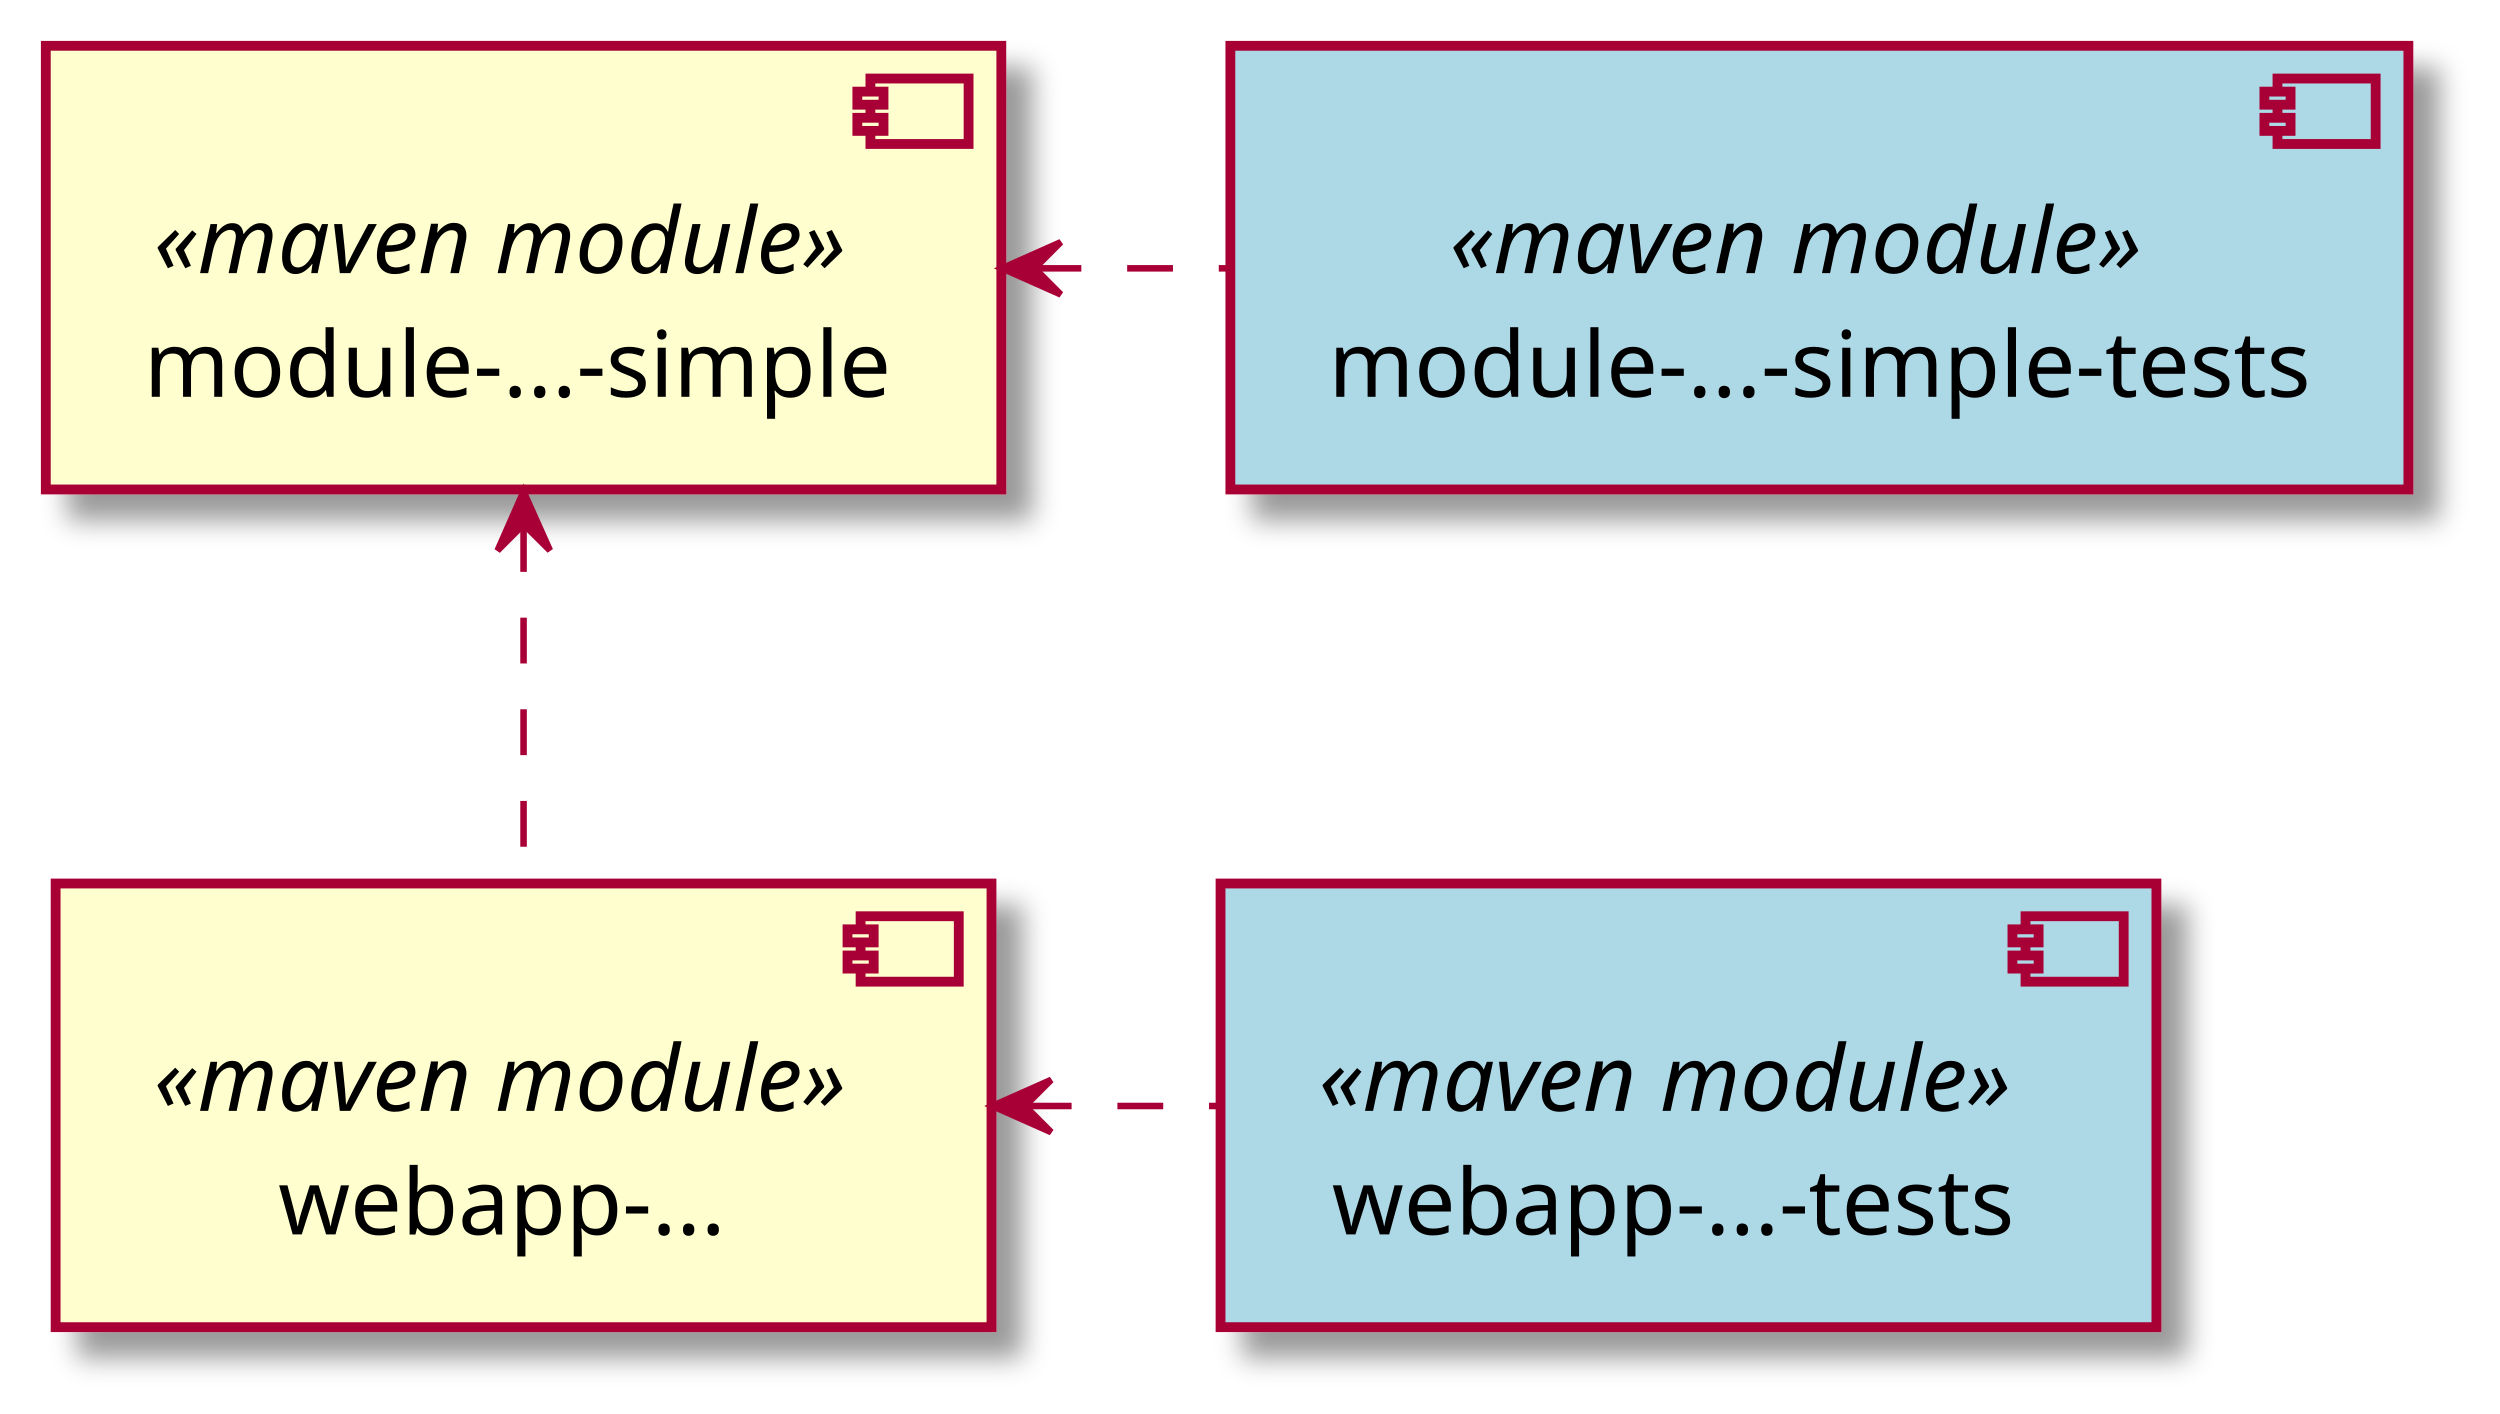
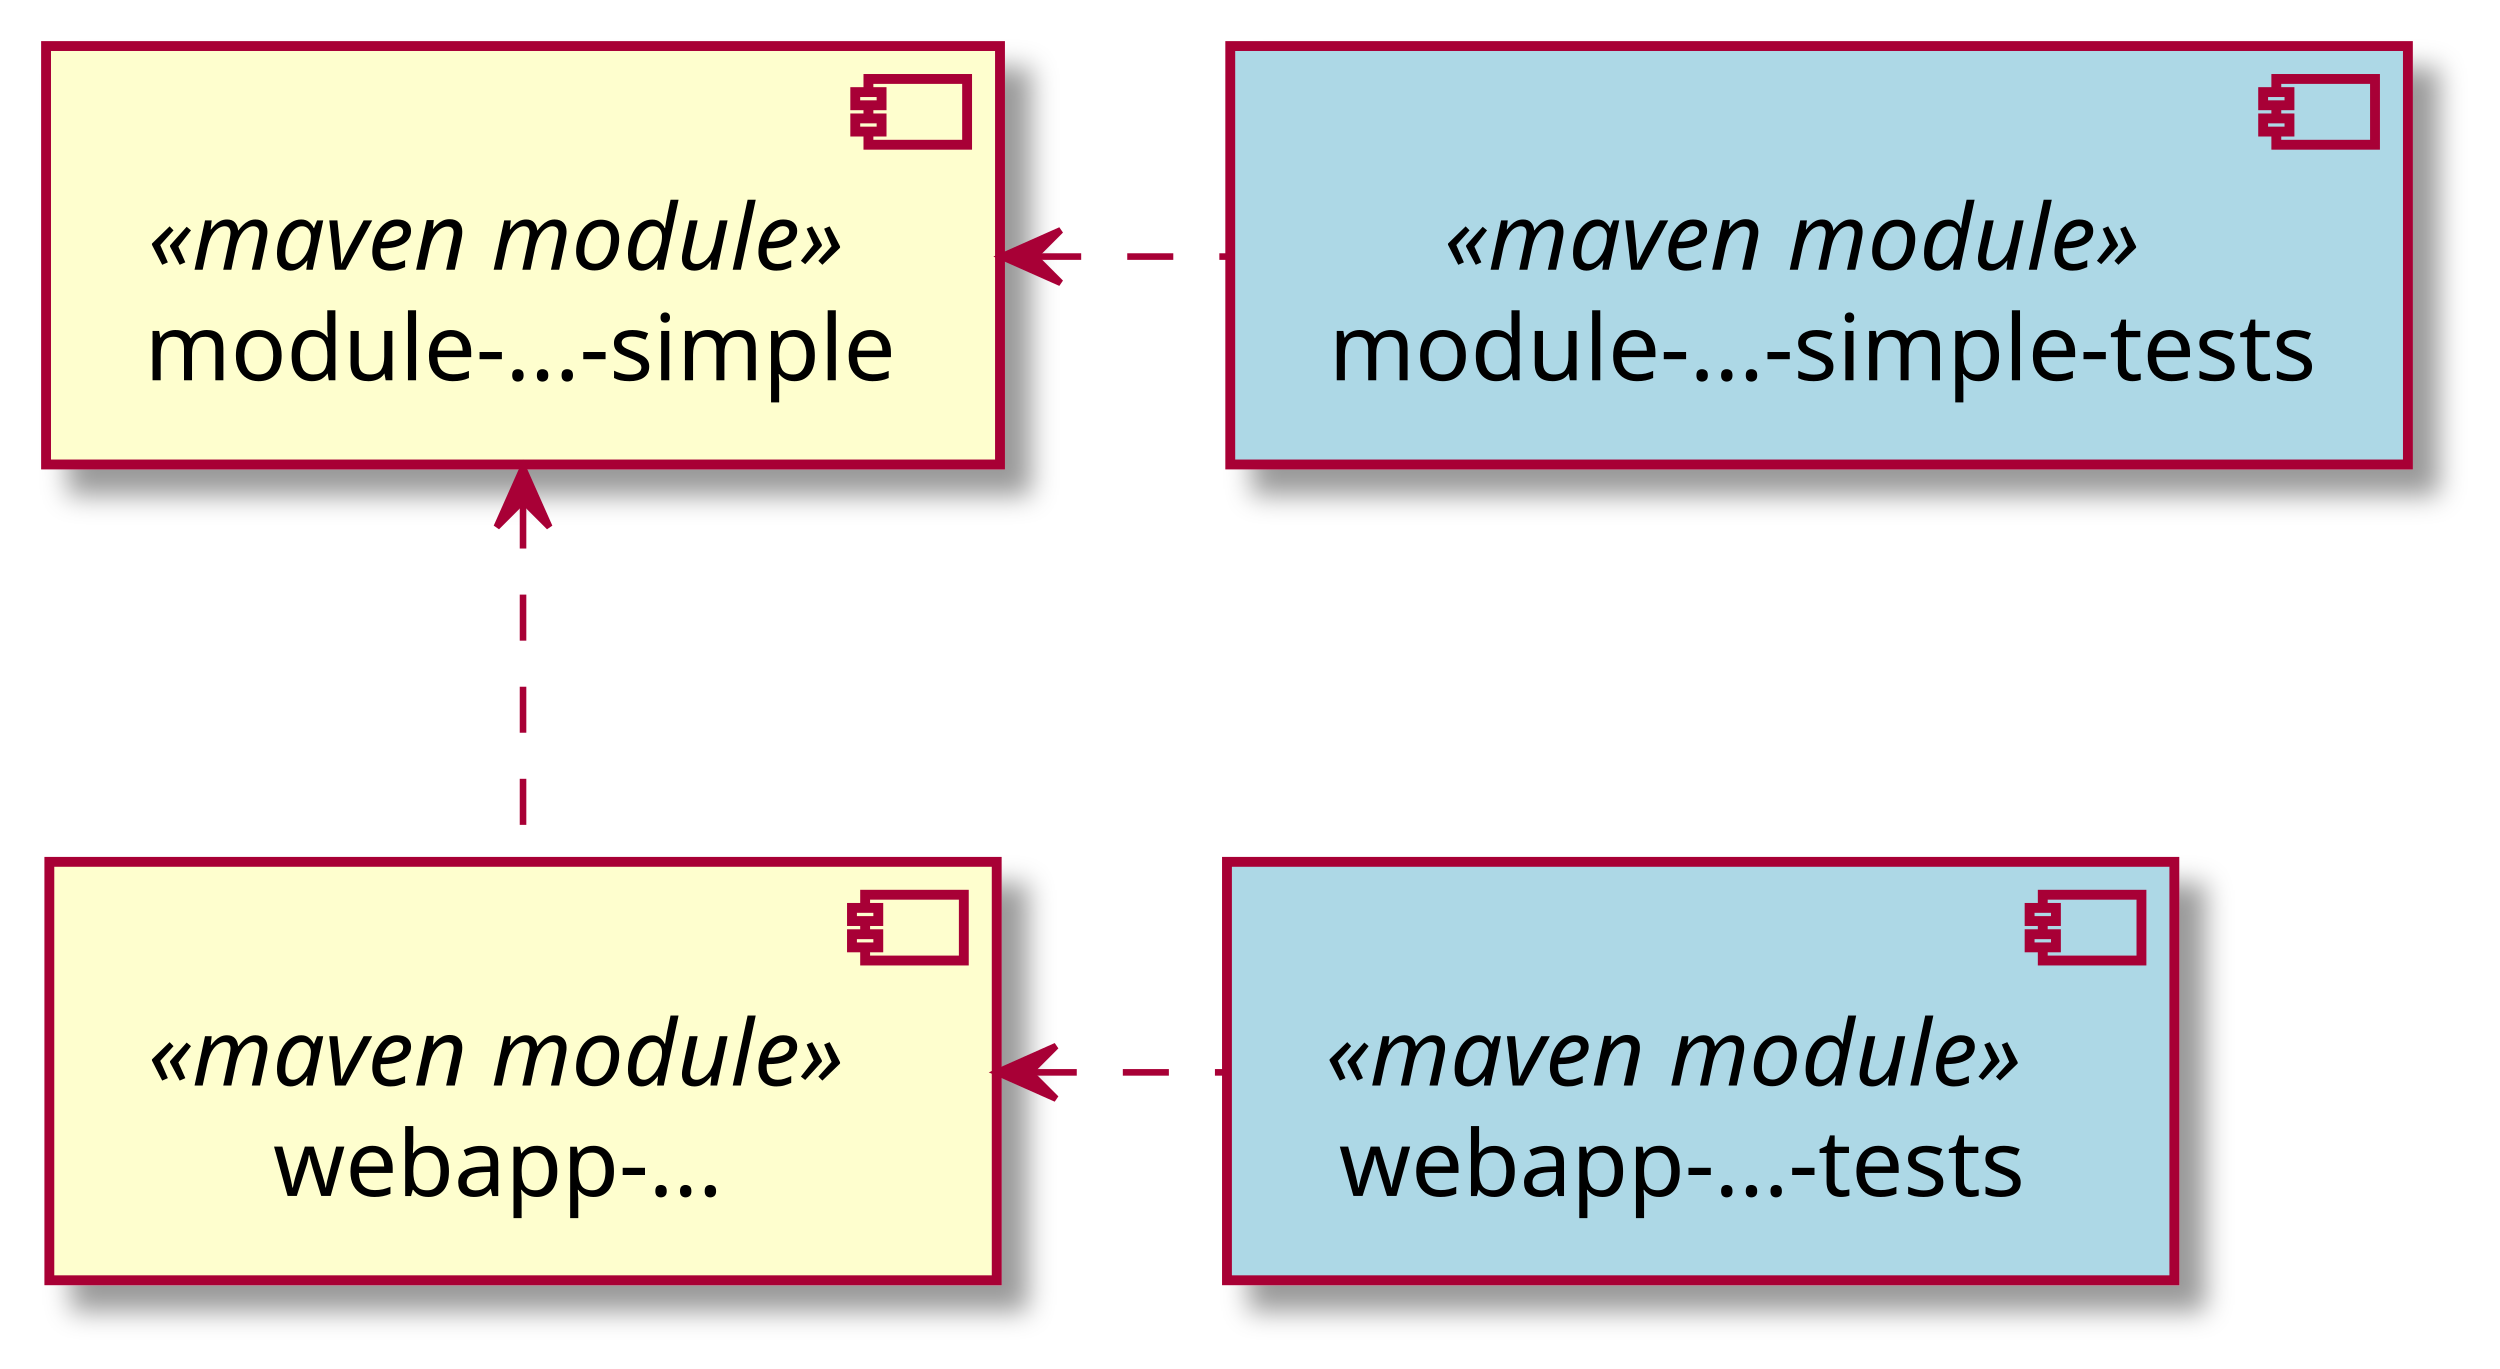
- <svg xmlns="http://www.w3.org/2000/svg" contentScriptType="application/ecmascript" contentStyleType="text/css" height="216px" preserveAspectRatio="none" style="width:382px;height:216px;" version="1.1" viewBox="0 0 382 216" width="382px" zoomAndPan="magnify">
+ <svg xmlns="http://www.w3.org/2000/svg" contentScriptType="application/ecmascript" contentStyleType="text/css" height="208px" preserveAspectRatio="none" style="width:380px;height:208px;background:#FFFFFF;" version="1.1" viewBox="0 0 380 208" width="380px" zoomAndPan="magnify">
  <defs>
    <filter height="300%" id="f12rtmkz7kgck" width="300%" x="-1" y="-1">
      <feGaussianBlur result="blurOut" stdDeviation="2.0" />
      <feColorMatrix in="blurOut" result="blurOut2" type="matrix" values="0 0 0 0 0 0 0 0 0 0 0 0 0 0 0 0 0 0 .4 0" />
      <feOffset dx="4.0" dy="4.0" in="blurOut2" result="blurOut3" />
      <feBlend in="SourceGraphic" in2="blurOut3" mode="normal" />
    </filter>
  </defs>
  <g>
-     <rect fill="#ADD8E6" filter="url(#f12rtmkz7kgck)" height="67.789" style="stroke:#A80036;stroke-width:1.5;" width="143" x="186.5" y="135" />
-     <rect fill="#ADD8E6" height="10" style="stroke:#A80036;stroke-width:1.5;" width="15" x="309.5" y="140" />
-     <rect fill="#ADD8E6" height="2" style="stroke:#A80036;stroke-width:1.5;" width="4" x="307.5" y="142" />
-     <rect fill="#ADD8E6" height="2" style="stroke:#A80036;stroke-width:1.5;" width="4" x="307.5" y="146" />
-     <text fill="#000000" font-family="sans-serif" font-size="14" font-style="italic" lengthAdjust="spacing" textLength="103" x="201.5" y="169.738">«maven module»</text>
-     <text fill="#000000" font-family="sans-serif" font-size="14" lengthAdjust="spacing" textLength="99" x="203.5" y="188.633">webapp-...-tests</text>
-     <rect fill="#FEFECE" filter="url(#f12rtmkz7kgck)" height="67.789" style="stroke:#A80036;stroke-width:1.5;" width="143" x="8.5" y="135" />
-     <rect fill="#FEFECE" height="10" style="stroke:#A80036;stroke-width:1.5;" width="15" x="131.5" y="140" />
+     <rect fill="#ADD8E6" filter="url(#f12rtmkz7kgck)" height="63.6" style="stroke:#A80036;stroke-width:1.5;" width="144" x="186.5" y="131" />
+     <rect fill="#ADD8E6" height="10" style="stroke:#A80036;stroke-width:1.5;" width="15" x="310.5" y="136" />
+     <rect fill="#ADD8E6" height="2" style="stroke:#A80036;stroke-width:1.5;" width="4" x="308.5" y="138" />
+     <rect fill="#ADD8E6" height="2" style="stroke:#A80036;stroke-width:1.5;" width="4" x="308.5" y="142" />
+     <text fill="#000000" font-family="sans-serif" font-size="14" font-style="italic" lengthAdjust="spacing" textLength="104" x="201.5" y="165">«maven module»</text>
+     <text fill="#000000" font-family="sans-serif" font-size="14" lengthAdjust="spacing" textLength="100" x="203.5" y="181.8">webapp-...-tests</text>
+     <rect fill="#FEFECE" filter="url(#f12rtmkz7kgck)" height="63.6" style="stroke:#A80036;stroke-width:1.5;" width="144" x="7.5" y="131" />
+     <rect fill="#FEFECE" height="10" style="stroke:#A80036;stroke-width:1.5;" width="15" x="131.5" y="136" />
+     <rect fill="#FEFECE" height="2" style="stroke:#A80036;stroke-width:1.5;" width="4" x="129.5" y="138" />
    <rect fill="#FEFECE" height="2" style="stroke:#A80036;stroke-width:1.5;" width="4" x="129.5" y="142" />
-     <rect fill="#FEFECE" height="2" style="stroke:#A80036;stroke-width:1.5;" width="4" x="129.5" y="146" />
-     <text fill="#000000" font-family="sans-serif" font-size="14" font-style="italic" lengthAdjust="spacing" textLength="103" x="23.5" y="169.738">«maven module»</text>
-     <text fill="#000000" font-family="sans-serif" font-size="14" lengthAdjust="spacing" textLength="65" x="42.5" y="188.633">webapp-...</text>
-     <rect fill="#ADD8E6" filter="url(#f12rtmkz7kgck)" height="67.789" style="stroke:#A80036;stroke-width:1.5;" width="180" x="188" y="7" />
-     <rect fill="#ADD8E6" height="10" style="stroke:#A80036;stroke-width:1.5;" width="15" x="348" y="12" />
-     <rect fill="#ADD8E6" height="2" style="stroke:#A80036;stroke-width:1.5;" width="4" x="346" y="14" />
-     <rect fill="#ADD8E6" height="2" style="stroke:#A80036;stroke-width:1.5;" width="4" x="346" y="18" />
-     <text fill="#000000" font-family="sans-serif" font-size="14" font-style="italic" lengthAdjust="spacing" textLength="103" x="221.5" y="41.738">«maven module»</text>
-     <text fill="#000000" font-family="sans-serif" font-size="14" lengthAdjust="spacing" textLength="140" x="203" y="60.633">module-...-simple-tests</text>
-     <rect fill="#FEFECE" filter="url(#f12rtmkz7kgck)" height="67.789" style="stroke:#A80036;stroke-width:1.5;" width="146" x="7" y="7" />
-     <rect fill="#FEFECE" height="10" style="stroke:#A80036;stroke-width:1.5;" width="15" x="133" y="12" />
-     <rect fill="#FEFECE" height="2" style="stroke:#A80036;stroke-width:1.5;" width="4" x="131" y="14" />
-     <rect fill="#FEFECE" height="2" style="stroke:#A80036;stroke-width:1.5;" width="4" x="131" y="18" />
-     <text fill="#000000" font-family="sans-serif" font-size="14" font-style="italic" lengthAdjust="spacing" textLength="103" x="23.5" y="41.738">«maven module»</text>
-     <text fill="#000000" font-family="sans-serif" font-size="14" lengthAdjust="spacing" textLength="106" x="22" y="60.633">module-...-simple</text>
-     <path d="M156.74,169 C166.53,169 176.32,169 186.11,169 " fill="none" id="webapp-...-backto-webapp-...-tests" style="stroke:#A80036;stroke-width:1.0;stroke-dasharray:7.0,7.0;" />
-     <polygon fill="#A80036" points="151.62,169,160.62,173,156.62,169,160.62,165,151.62,169" style="stroke:#A80036;stroke-width:1.0;" />
-     <path d="M158.23,41 C168.07,41 177.9,41 187.73,41 " fill="none" id="module-...-simple-backto-module-...-simple-tests" style="stroke:#A80036;stroke-width:1.0;stroke-dasharray:7.0,7.0;" />
-     <polygon fill="#A80036" points="153.09,41,162.09,45,158.09,41,162.09,37,153.09,41" style="stroke:#A80036;stroke-width:1.0;" />
-     <path d="M80,80.38 C80,97.71 80,118 80,134.68 " fill="none" id="module-...-simple-backto-webapp-..." style="stroke:#A80036;stroke-width:1.0;stroke-dasharray:7.0,7.0;" />
-     <polygon fill="#A80036" points="80,75.11,76.026,84.121,80.014,80.11,84.026,84.099,80,75.11" style="stroke:#A80036;stroke-width:1.0;" />
+     <text fill="#000000" font-family="sans-serif" font-size="14" font-style="italic" lengthAdjust="spacing" textLength="104" x="22.5" y="165">«maven module»</text>
+     <text fill="#000000" font-family="sans-serif" font-size="14" lengthAdjust="spacing" textLength="66" x="41.5" y="181.8">webapp-...</text>
+     <rect fill="#ADD8E6" filter="url(#f12rtmkz7kgck)" height="63.6" style="stroke:#A80036;stroke-width:1.5;" width="179" x="187" y="7" />
+     <rect fill="#ADD8E6" height="10" style="stroke:#A80036;stroke-width:1.5;" width="15" x="346" y="12" />
+     <rect fill="#ADD8E6" height="2" style="stroke:#A80036;stroke-width:1.5;" width="4" x="344" y="14" />
+     <rect fill="#ADD8E6" height="2" style="stroke:#A80036;stroke-width:1.5;" width="4" x="344" y="18" />
+     <text fill="#000000" font-family="sans-serif" font-size="14" font-style="italic" lengthAdjust="spacing" textLength="104" x="219.5" y="41">«maven module»</text>
+     <text fill="#000000" font-family="sans-serif" font-size="14" lengthAdjust="spacing" textLength="139" x="202" y="57.8">module-...-simple-tests</text>
+     <rect fill="#FEFECE" filter="url(#f12rtmkz7kgck)" height="63.6" style="stroke:#A80036;stroke-width:1.5;" width="145" x="7" y="7" />
+     <rect fill="#FEFECE" height="10" style="stroke:#A80036;stroke-width:1.5;" width="15" x="132" y="12" />
+     <rect fill="#FEFECE" height="2" style="stroke:#A80036;stroke-width:1.5;" width="4" x="130" y="14" />
+     <rect fill="#FEFECE" height="2" style="stroke:#A80036;stroke-width:1.5;" width="4" x="130" y="18" />
+     <text fill="#000000" font-family="sans-serif" font-size="14" font-style="italic" lengthAdjust="spacing" textLength="104" x="22.5" y="41">«maven module»</text>
+     <text fill="#000000" font-family="sans-serif" font-size="14" lengthAdjust="spacing" textLength="105" x="22" y="57.8">module-...-simple</text>
+     <path d="M156.67,163 C166.51,163 176.36,163 186.2,163 " fill="none" id="webapp-...-backto-webapp-...-tests" style="stroke:#A80036;stroke-width:1.0;stroke-dasharray:7.0,7.0;" />
+     <polygon fill="#A80036" points="151.52,163,160.52,167,156.52,163,160.52,159,151.52,163" style="stroke:#A80036;stroke-width:1.0;" />
+     <path d="M157.34,39 C167.12,39 176.9,39 186.69,39 " fill="none" id="module-...-simple-backto-module-...-simple-tests" style="stroke:#A80036;stroke-width:1.0;stroke-dasharray:7.0,7.0;" />
+     <polygon fill="#A80036" points="152.22,39,161.22,43,157.22,39,161.22,35,152.22,39" style="stroke:#A80036;stroke-width:1.0;" />
+     <path d="M79.5,76.38 C79.5,93.76 79.5,114.33 79.5,130.96 " fill="none" id="module-...-simple-backto-webapp-..." style="stroke:#A80036;stroke-width:1.0;stroke-dasharray:7.0,7.0;" />
+     <polygon fill="#A80036" points="79.5,71.1,75.5,80.1,79.5,76.1,83.5,80.1,79.5,71.1" style="stroke:#A80036;stroke-width:1.0;" />
  </g>
</svg>
